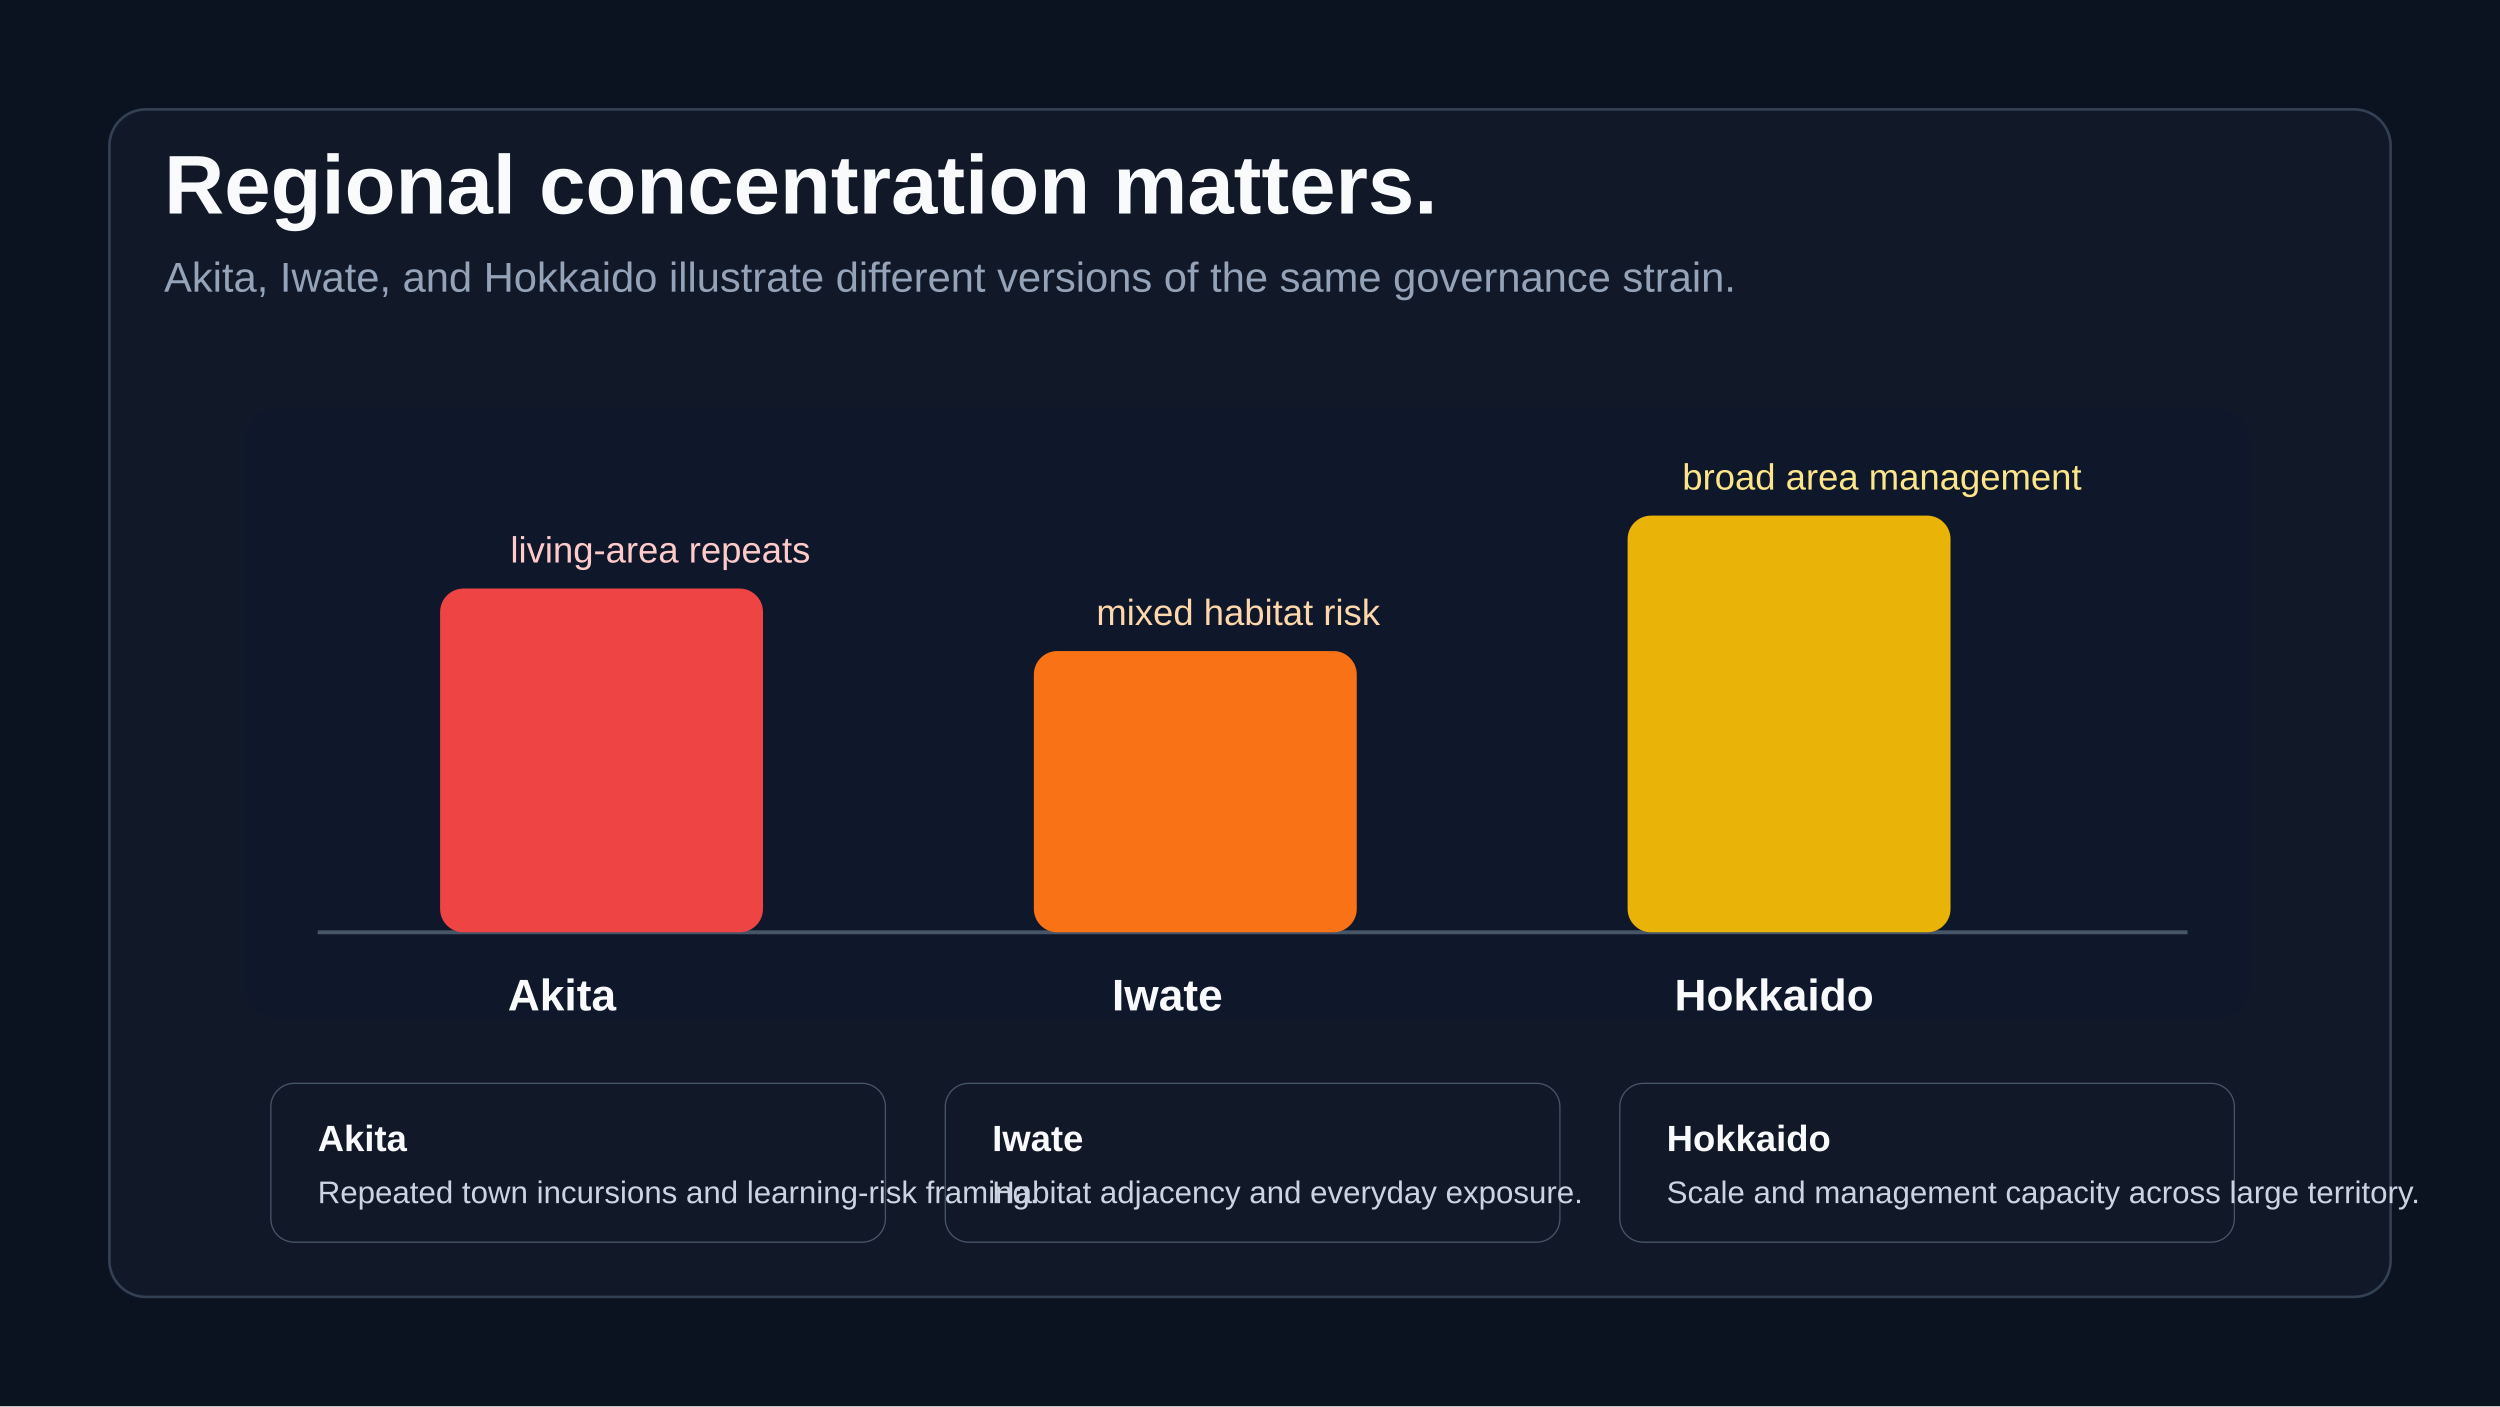
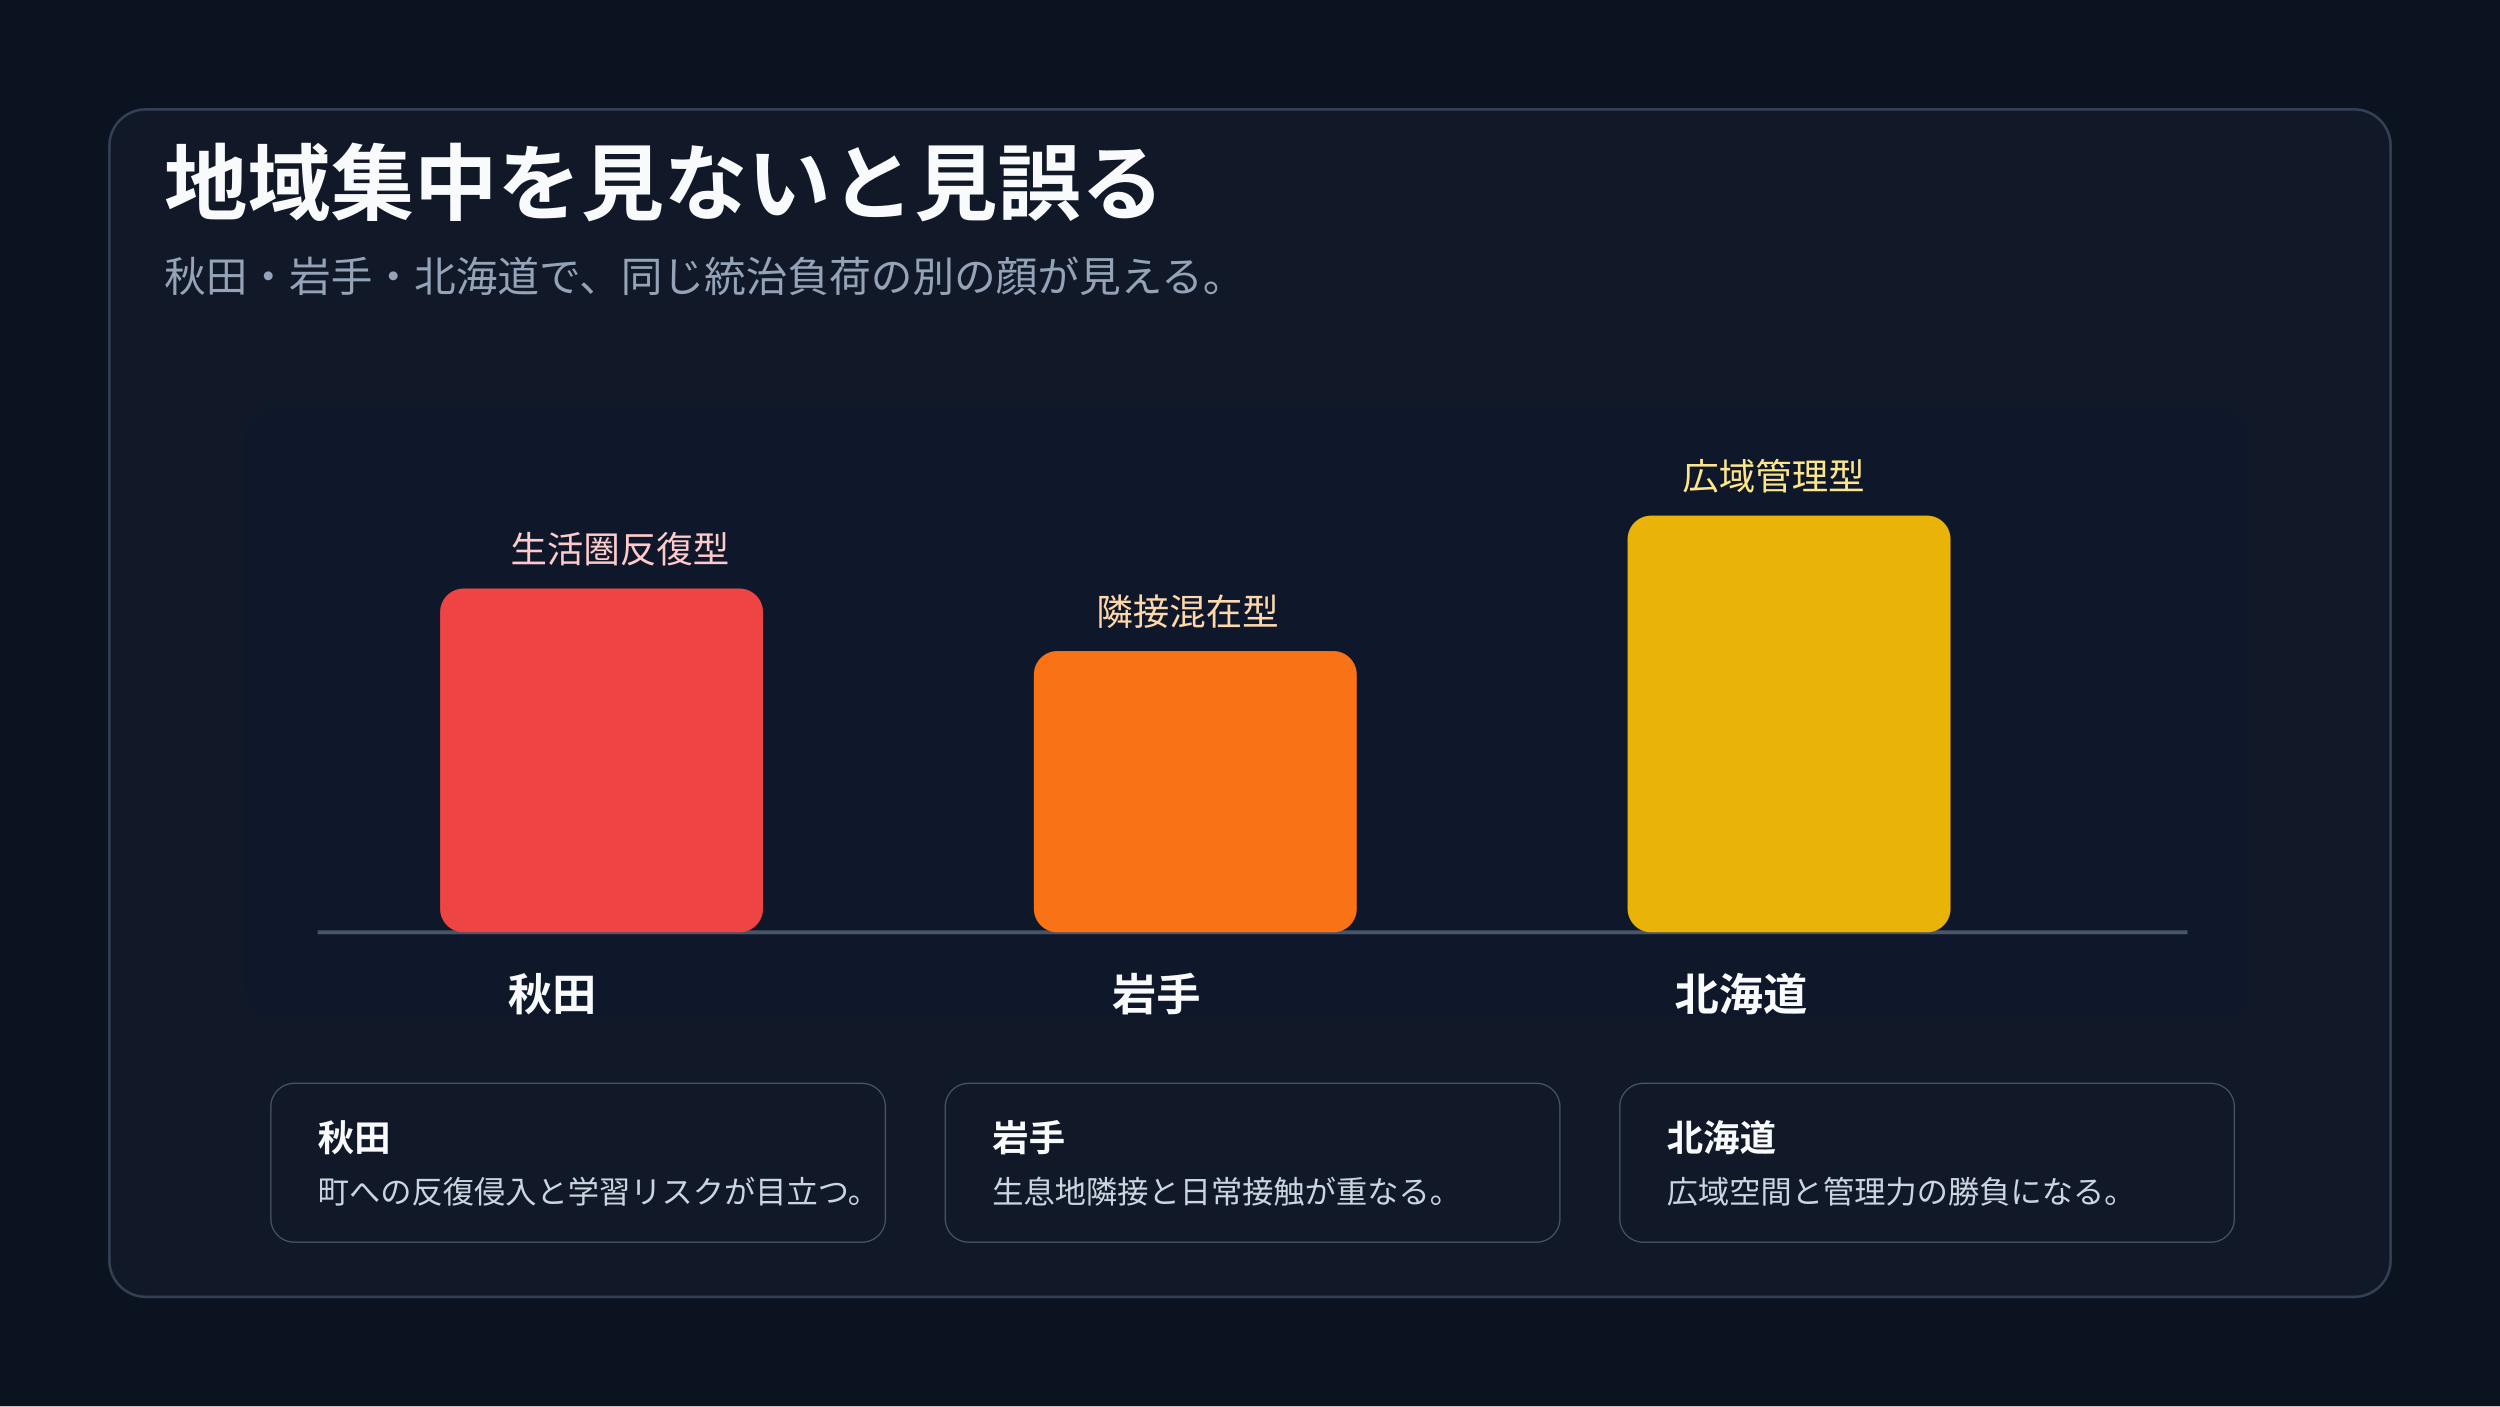
<svg xmlns="http://www.w3.org/2000/svg" width="1920" height="1080" viewBox="0 0 1920 1080">
  <rect width="1920" height="1080" fill="#0b1320" />
  <rect x="84" y="84" width="1752" height="912" rx="28" fill="#111827" stroke="#334155" stroke-width="2" />
-   <text x="126" y="164" fill="#f8fafc" font-family="Arial, sans-serif" font-size="64" font-weight="700">Regional concentration matters.</text>
-   <text x="126" y="224" fill="#94a3b8" font-family="Arial, sans-serif" font-size="32">Akita, Iwate, and Hokkaido illustrate different versions of the same governance strain.</text>
+   <text x="126" y="164" fill="#f8fafc" font-family="Arial, sans-serif" font-size="64" font-weight="700">地域集中を見ないと見誤る</text>
+   <text x="126" y="224" fill="#94a3b8" font-family="Arial, sans-serif" font-size="32">秋田・岩手・北海道で、同じ統治負荷の別の顔が見える。</text>
  <rect x="188" y="314" width="1540" height="468" rx="24" fill="#0f172a" />
  <line x1="244" y1="716" x2="1680" y2="716" stroke="#475569" stroke-width="3" />
  <rect x="338" y="452" width="248" height="264" rx="18" fill="#ef4444" />
  <rect x="794" y="500" width="248" height="216" rx="18" fill="#f97316" />
  <rect x="1250" y="396" width="248" height="320" rx="18" fill="#eab308" />
-   <text x="390" y="776" fill="#f8fafc" font-family="Arial, sans-serif" font-size="34" font-weight="700">Akita</text>
-   <text x="854" y="776" fill="#f8fafc" font-family="Arial, sans-serif" font-size="34" font-weight="700">Iwate</text>
-   <text x="1286" y="776" fill="#f8fafc" font-family="Arial, sans-serif" font-size="34" font-weight="700">Hokkaido</text>
-   <text x="392" y="432" fill="#fecaca" font-family="Arial, sans-serif" font-size="28">living-area repeats</text>
-   <text x="842" y="480" fill="#fed7aa" font-family="Arial, sans-serif" font-size="28">mixed habitat risk</text>
-   <text x="1292" y="376" fill="#fde68a" font-family="Arial, sans-serif" font-size="28">broad area management</text>
+   <text x="390" y="776" fill="#f8fafc" font-family="Arial, sans-serif" font-size="34" font-weight="700">秋田</text>
+   <text x="854" y="776" fill="#f8fafc" font-family="Arial, sans-serif" font-size="34" font-weight="700">岩手</text>
+   <text x="1286" y="776" fill="#f8fafc" font-family="Arial, sans-serif" font-size="34" font-weight="700">北海道</text>
+   <text x="392" y="432" fill="#fecaca" font-family="Arial, sans-serif" font-size="28">生活圏反復型</text>
+   <text x="842" y="480" fill="#fed7aa" font-family="Arial, sans-serif" font-size="28">隣接混在型</text>
+   <text x="1292" y="376" fill="#fde68a" font-family="Arial, sans-serif" font-size="28">広域管理型</text>
  <rect x="208" y="832" width="472" height="122" rx="18" fill="#111827" stroke="#475569" />
  <rect x="726" y="832" width="472" height="122" rx="18" fill="#111827" stroke="#475569" />
  <rect x="1244" y="832" width="472" height="122" rx="18" fill="#111827" stroke="#475569" />
-   <text x="244" y="884" fill="#f8fafc" font-family="Arial, sans-serif" font-size="28" font-weight="700">Akita</text>
-   <text x="244" y="924" fill="#cbd5e1" font-family="Arial, sans-serif" font-size="24">Repeated town incursions and learning-risk framing.</text>
-   <text x="762" y="884" fill="#f8fafc" font-family="Arial, sans-serif" font-size="28" font-weight="700">Iwate</text>
-   <text x="762" y="924" fill="#cbd5e1" font-family="Arial, sans-serif" font-size="24">Habitat adjacency and everyday exposure.</text>
-   <text x="1280" y="884" fill="#f8fafc" font-family="Arial, sans-serif" font-size="28" font-weight="700">Hokkaido</text>
-   <text x="1280" y="924" fill="#cbd5e1" font-family="Arial, sans-serif" font-size="24">Scale and management capacity across large territory.</text>
+   <text x="244" y="884" fill="#f8fafc" font-family="Arial, sans-serif" font-size="28" font-weight="700">秋田</text>
+   <text x="244" y="924" fill="#cbd5e1" font-family="Arial, sans-serif" font-size="24">町への反復侵入と学習リスクが目立つ。</text>
+   <text x="762" y="884" fill="#f8fafc" font-family="Arial, sans-serif" font-size="28" font-weight="700">岩手</text>
+   <text x="762" y="924" fill="#cbd5e1" font-family="Arial, sans-serif" font-size="24">生息地隣接と日常接触が重なる。</text>
+   <text x="1280" y="884" fill="#f8fafc" font-family="Arial, sans-serif" font-size="28" font-weight="700">北海道</text>
+   <text x="1280" y="924" fill="#cbd5e1" font-family="Arial, sans-serif" font-size="24">広域空間と管理力の勝負になる。</text>
</svg>
